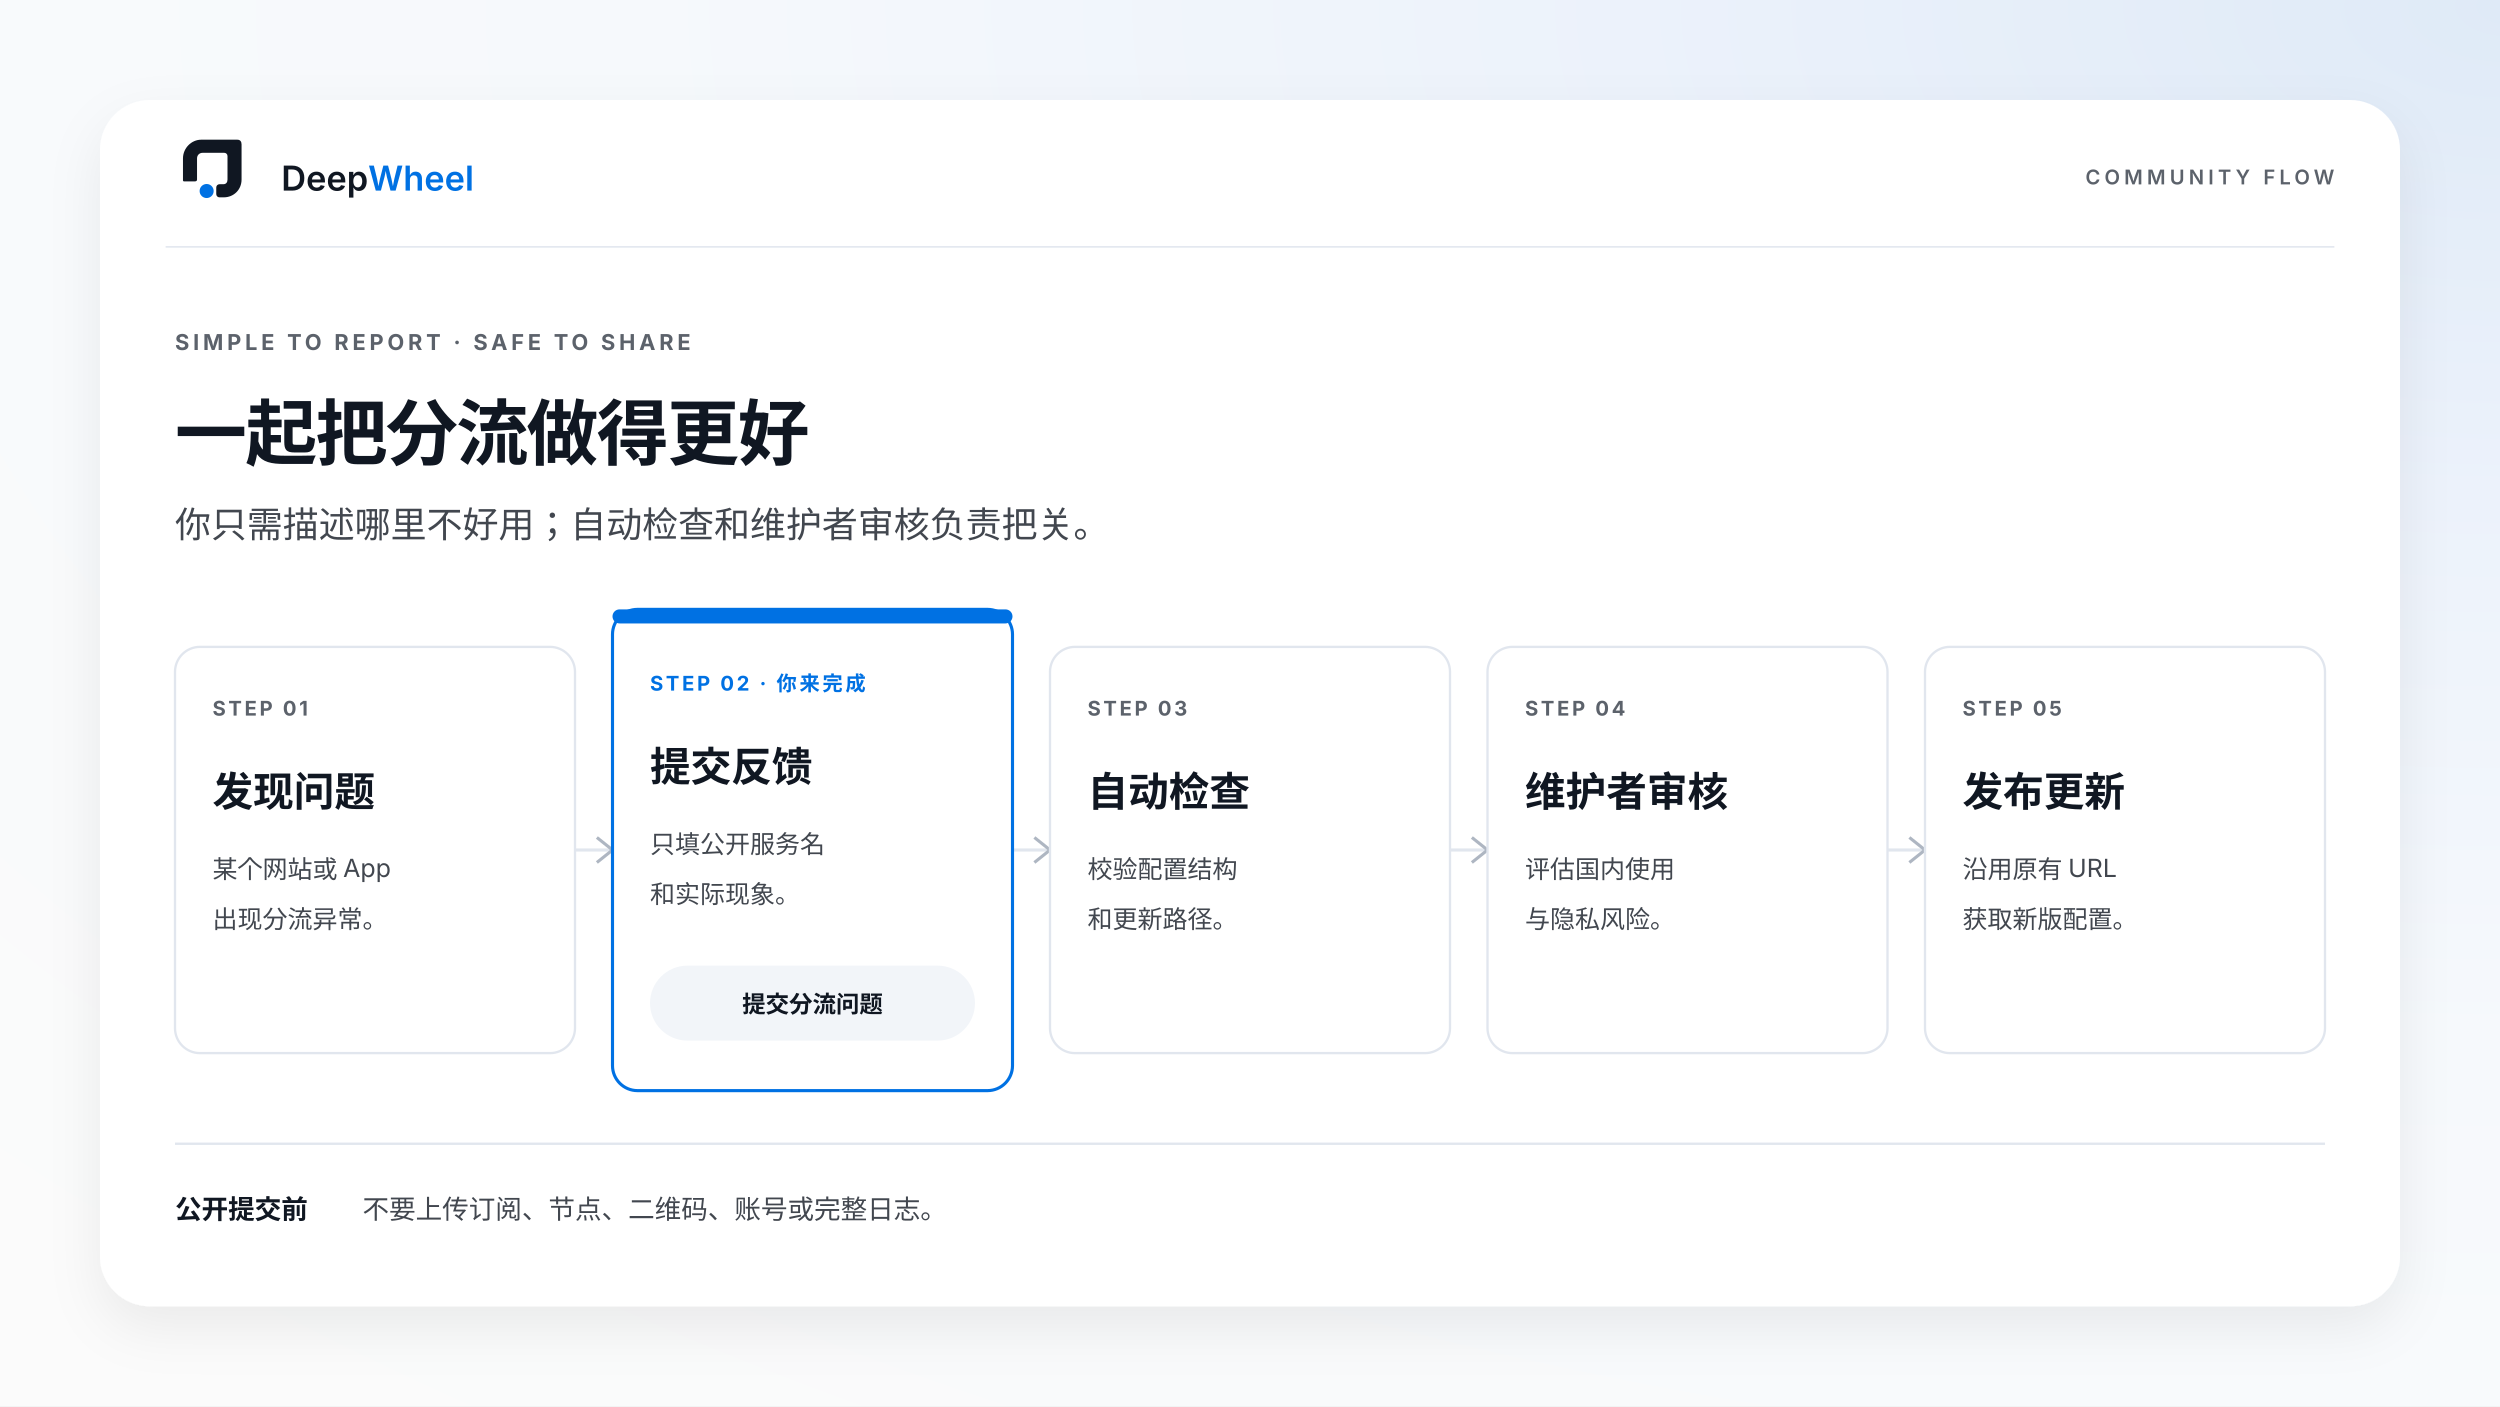
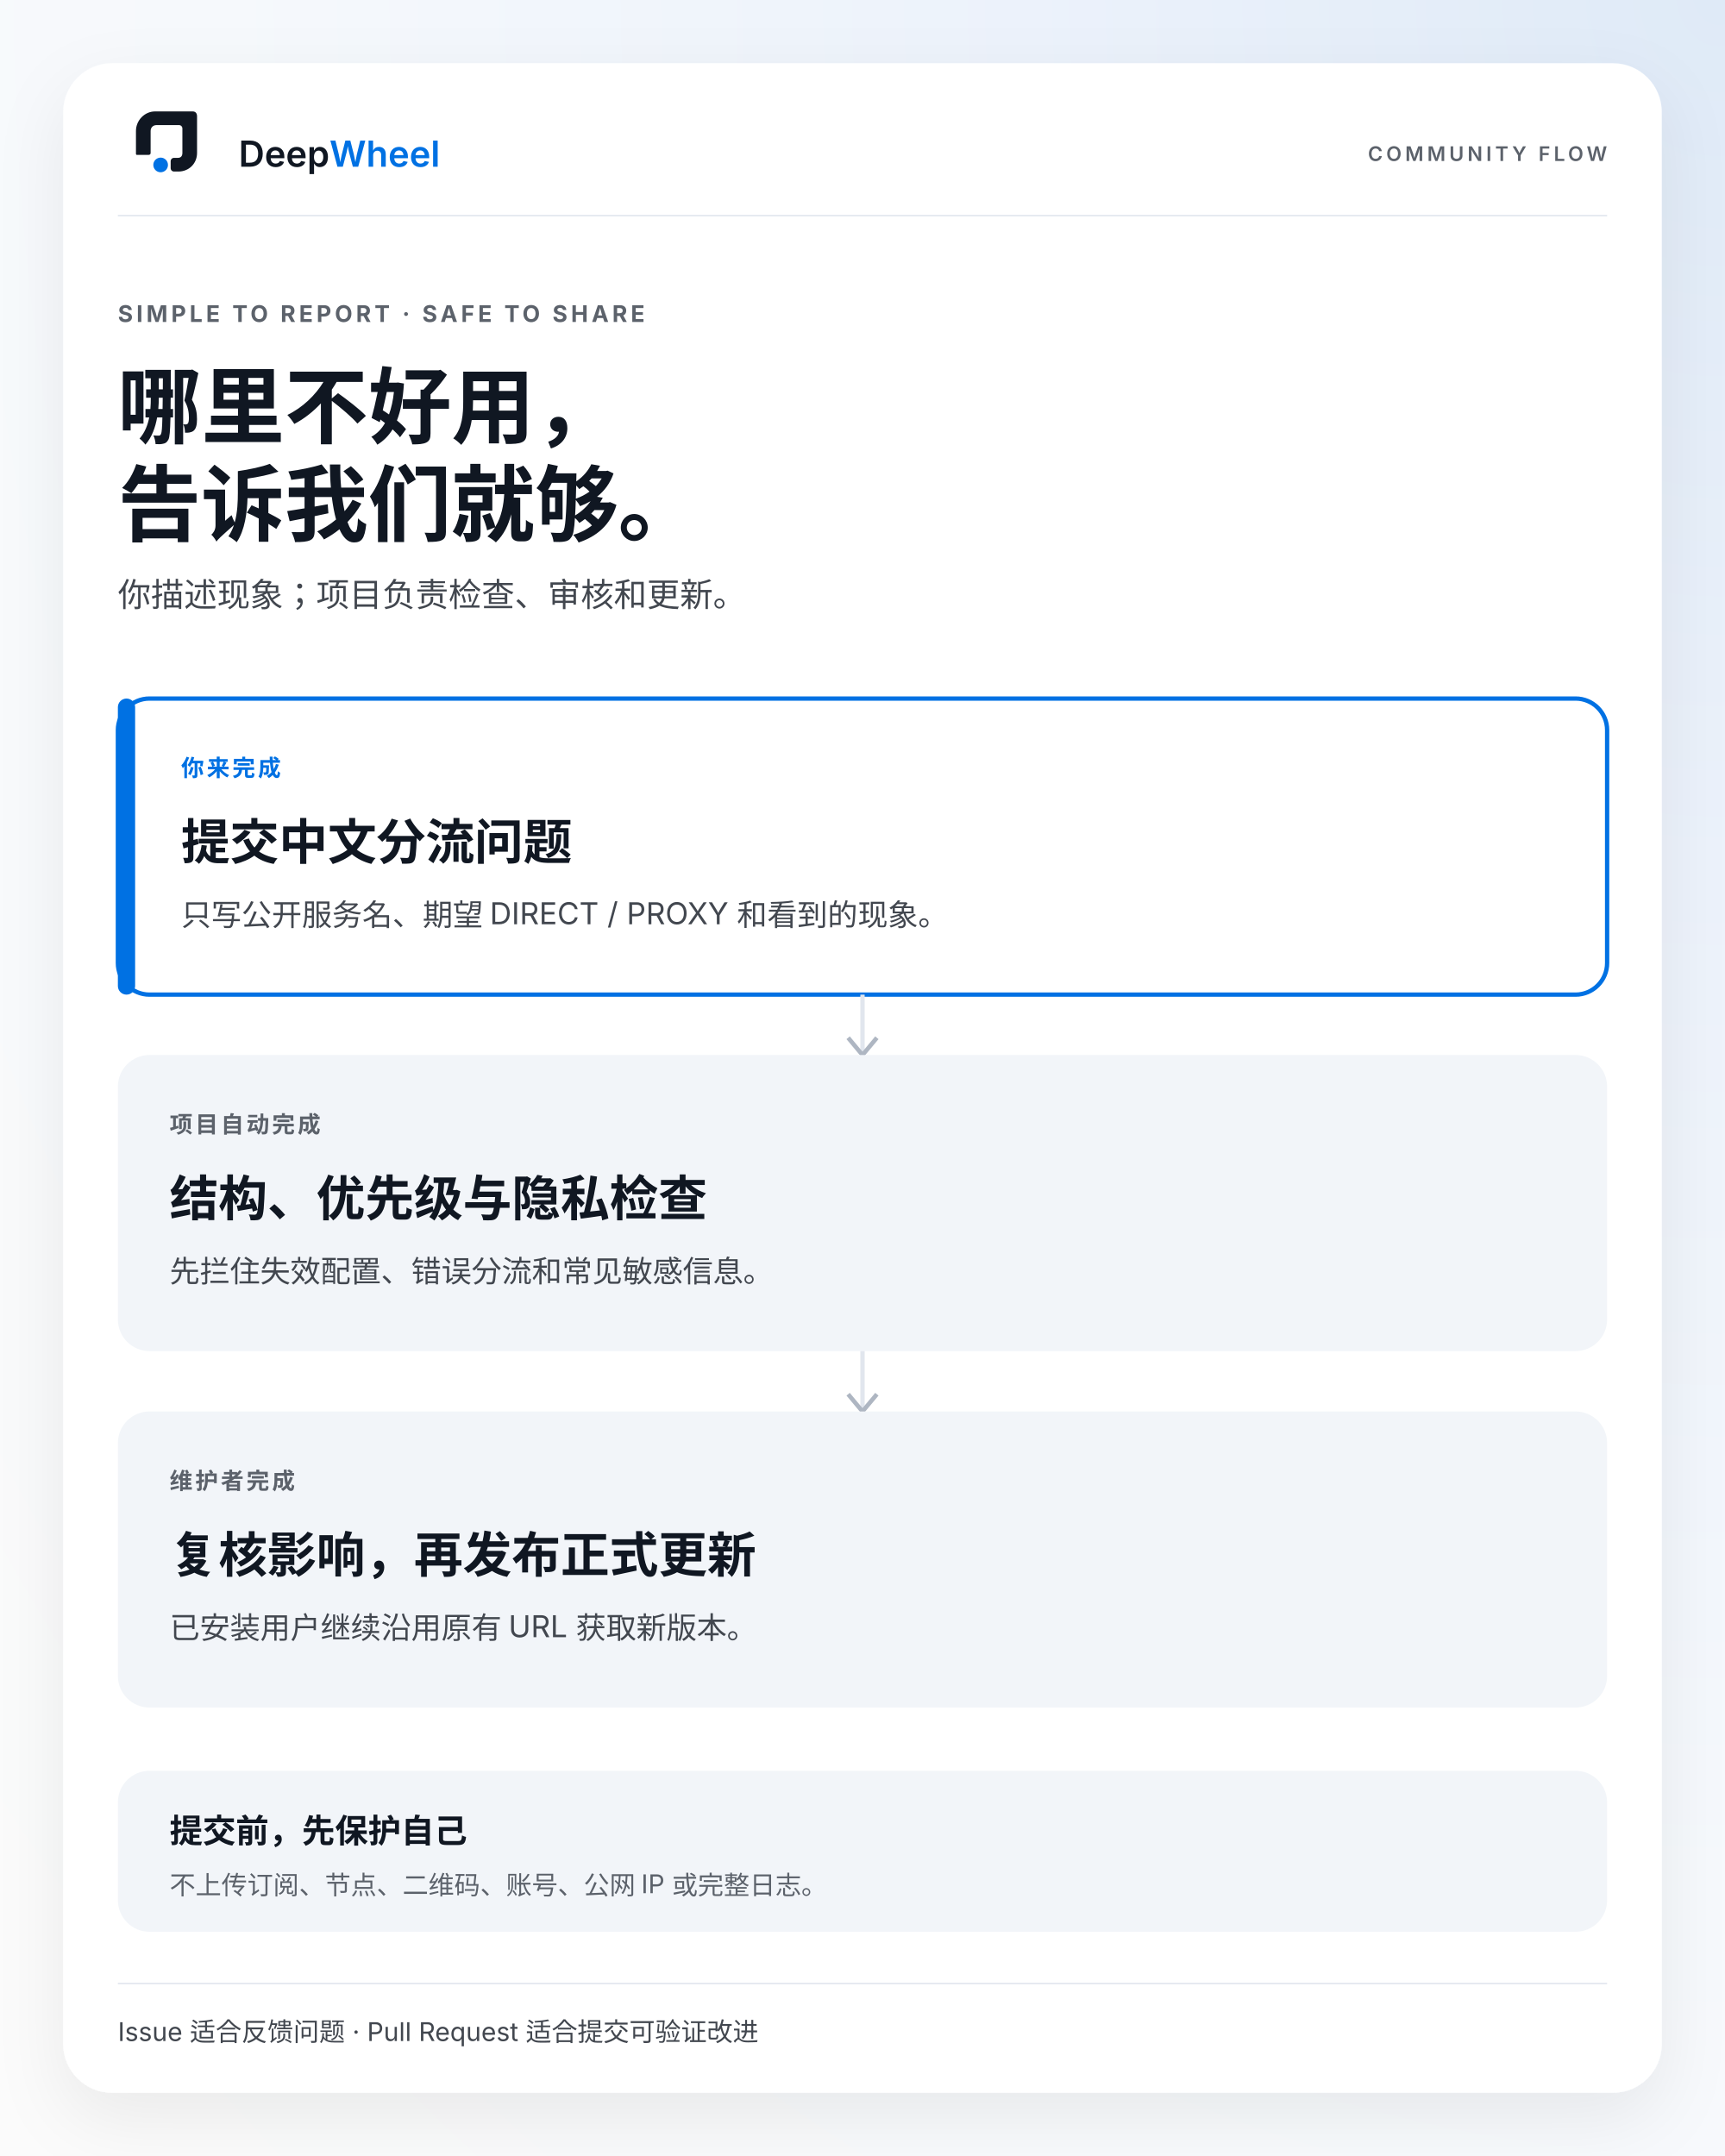
- <svg xmlns="http://www.w3.org/2000/svg" width="1600" height="900" viewBox="0 0 1600 900" role="img" aria-labelledby="title desc">
+ <svg xmlns="http://www.w3.org/2000/svg" width="1200" height="1500" viewBox="0 0 1200 1500" role="img" aria-labelledby="title desc">
  <defs>
    <radialGradient id="aura" cx="100%" cy="0%" r="135%">
      <stop offset="0%" stop-color="#DFEAF7" />
-       <stop offset="26%" stop-color="#ECF2FB" />
-       <stop offset="55%" stop-color="#F6F9FC" />
+       <stop offset="30%" stop-color="#ECF2FB" />
+       <stop offset="65%" stop-color="#F6F9FC" />
      <stop offset="100%" stop-color="#FBFBFB" />
    </radialGradient>
-     <filter id="cardShadow" x="-10%" y="-10%" width="120%" height="130%">
-       <feDropShadow dx="0" dy="2" stdDeviation="2" flood-color="#101722" flood-opacity=".04" />
-       <feDropShadow dx="0" dy="14" stdDeviation="17" flood-color="#101722" flood-opacity=".07" />
+     <filter id="shadow" x="-10%" y="-10%" width="120%" height="130%">
+       <feDropShadow dx="0" dy="3" stdDeviation="3" flood-color="#101722" flood-opacity=".04" />
+       <feDropShadow dx="0" dy="18" stdDeviation="24" flood-color="#101722" flood-opacity=".07" />
    </filter>
  </defs>
-   <rect width="1600" height="900" fill="url(#aura)" />
-   <rect x="64" y="64" width="1472" height="772" rx="32" fill="#FFFFFF" filter="url(#cardShadow)" />
-   <g transform="translate(106 81) scale(.30)">
+   <rect width="1200" height="1500" fill="url(#aura)" />
+   <rect x="44" y="44" width="1112" height="1412" rx="34" fill="#FFFFFF" filter="url(#shadow)" />
+   <g transform="translate(82 68) scale(.34)">
    <path fill="#101722" d="M37 115V68C37 46 55 28 76 28H153C159 28 162 32 162 38V113C162 135 145 151 124 151H115C111 151 108 148 108 144V130C108 126 111 123 115 123H123C129 123 132 119 132 113V63C132 59 129 56 125 56H79C72 56 67 61 67 68V113C67 116 65 117 62 117H39C38 117 37 116 37 115Z" />
    <circle cx="87.5" cy="137.5" r="14.99" fill="#0071E3" />
  </g>
-   <text x="180" y="122" font-family="'Avenir Next','Inter','PingFang SC',sans-serif" font-weight="600" font-size="22" fill="#101722">Deep<tspan fill="#0071E3">Wheel</tspan>
+   <text x="166" y="116" font-family="'Avenir Next','Inter','PingFang SC',sans-serif" font-weight="600" font-size="25" fill="#101722">Deep<tspan fill="#0071E3">Wheel</tspan>
  </text>
-   <text x="1494" y="118" text-anchor="end" font-family="'Avenir Next','Inter','PingFang SC',sans-serif" font-weight="600" font-size="13" fill="#5C626B" letter-spacing="2.6">COMMUNITY FLOW</text>
-   <line x1="106" y1="158" x2="1494" y2="158" stroke="#E1E6EE" />
-   <text x="112" y="224" font-family="'Avenir Next','Inter','PingFang SC',sans-serif" font-weight="700" font-size="14" fill="#5C626B" letter-spacing="2.4">SIMPLE TO REPORT · SAFE TO SHARE</text>
-   <text x="112" y="294" font-family="'Avenir Next','PingFang SC','Inter',sans-serif" font-weight="600" font-size="46" fill="#101722" letter-spacing="-1">一起把分流做得更好</text>
-   <text x="112" y="344" font-family="'Avenir Next','PingFang SC','Inter',sans-serif" font-weight="400" font-size="23" fill="#42474F">你只需描述哪里不好用；自动检查和维护者审核负责把关。</text>
-   <line x1="368" y1="544" x2="392" y2="544" stroke="#E1E6EE" stroke-width="2" />
-   <path d="M382 536 L392 544 L382 552" fill="none" stroke="#AEB6C2" stroke-width="2" />
-   <line x1="648" y1="544" x2="672" y2="544" stroke="#E1E6EE" stroke-width="2" />
-   <path d="M662 536 L672 544 L662 552" fill="none" stroke="#AEB6C2" stroke-width="2" />
-   <line x1="928" y1="544" x2="952" y2="544" stroke="#E1E6EE" stroke-width="2" />
-   <path d="M942 536 L952 544 L942 552" fill="none" stroke="#AEB6C2" stroke-width="2" />
-   <line x1="1208" y1="544" x2="1232" y2="544" stroke="#E1E6EE" stroke-width="2" />
-   <path d="M1222 536 L1232 544 L1222 552" fill="none" stroke="#AEB6C2" stroke-width="2" />
-   <rect x="112" y="414" width="256" height="260" rx="16" fill="#FFFFFF" stroke="#E1E6EE" stroke-width="1.5" />
-   <text x="136" y="458" font-family="'Avenir Next','Inter','PingFang SC',sans-serif" font-weight="700" font-size="13" fill="#5C626B" letter-spacing="1.7">STEP 01</text>
-   <text x="136" y="516" font-family="'Avenir Next','PingFang SC','Inter',sans-serif" font-weight="600" font-size="26" fill="#101722">发现问题</text>
-   <text x="136" y="562" font-family="'Avenir Next','PingFang SC','Inter',sans-serif" font-weight="400" font-size="16" fill="#42474F">某个网站或 App</text>
-   <text x="136" y="594" font-family="'Avenir Next','PingFang SC','Inter',sans-serif" font-weight="400" font-size="16" fill="#42474F">出现分流异常。</text>
-   <rect x="392" y="390" width="256" height="308" rx="16" fill="#FFFFFF" stroke="#0071E3" stroke-width="2" />
-   <rect x="392" y="390" width="256" height="9" rx="4.5" fill="#0071E3" />
-   <text x="416" y="442" font-family="'Avenir Next','Inter','PingFang SC',sans-serif" font-weight="700" font-size="13" fill="#0071E3" letter-spacing="1.7">STEP 02 · 你来完成</text>
-   <text x="416" y="500" font-family="'Avenir Next','PingFang SC','Inter',sans-serif" font-weight="600" font-size="26" fill="#101722">提交反馈</text>
-   <text x="416" y="546" font-family="'Avenir Next','PingFang SC','Inter',sans-serif" font-weight="400" font-size="16" fill="#42474F">只填公开服务名</text>
-   <text x="416" y="578" font-family="'Avenir Next','PingFang SC','Inter',sans-serif" font-weight="400" font-size="16" fill="#42474F">和实际现象。</text>
-   <rect x="416" y="618" width="208" height="48" rx="24" fill="#F2F5F9" />
-   <text x="520" y="648" text-anchor="middle" font-family="'Avenir Next','PingFang SC','Inter',sans-serif" font-weight="600" font-size="15" fill="#101722">提交分流问题</text>
-   <rect x="672" y="414" width="256" height="260" rx="16" fill="#FFFFFF" stroke="#E1E6EE" stroke-width="1.5" />
-   <text x="696" y="458" font-family="'Avenir Next','Inter','PingFang SC',sans-serif" font-weight="700" font-size="13" fill="#5C626B" letter-spacing="1.7">STEP 03</text>
-   <text x="696" y="516" font-family="'Avenir Next','PingFang SC','Inter',sans-serif" font-weight="600" font-size="26" fill="#101722">自动检查</text>
-   <text x="696" y="562" font-family="'Avenir Next','PingFang SC','Inter',sans-serif" font-weight="400" font-size="16" fill="#42474F">校验配置结构</text>
-   <text x="696" y="594" font-family="'Avenir Next','PingFang SC','Inter',sans-serif" font-weight="400" font-size="16" fill="#42474F">和更新路径。</text>
-   <rect x="952" y="414" width="256" height="260" rx="16" fill="#FFFFFF" stroke="#E1E6EE" stroke-width="1.5" />
-   <text x="976" y="458" font-family="'Avenir Next','Inter','PingFang SC',sans-serif" font-weight="700" font-size="13" fill="#5C626B" letter-spacing="1.7">STEP 04</text>
-   <text x="976" y="516" font-family="'Avenir Next','PingFang SC','Inter',sans-serif" font-weight="600" font-size="26" fill="#101722">维护者审核</text>
-   <text x="976" y="562" font-family="'Avenir Next','PingFang SC','Inter',sans-serif" font-weight="400" font-size="16" fill="#42474F">评估国内使用</text>
-   <text x="976" y="594" font-family="'Avenir Next','PingFang SC','Inter',sans-serif" font-weight="400" font-size="16" fill="#42474F">与隐私风险。</text>
-   <rect x="1232" y="414" width="256" height="260" rx="16" fill="#FFFFFF" stroke="#E1E6EE" stroke-width="1.5" />
-   <text x="1256" y="458" font-family="'Avenir Next','Inter','PingFang SC',sans-serif" font-weight="700" font-size="13" fill="#5C626B" letter-spacing="1.7">STEP 05</text>
-   <text x="1256" y="516" font-family="'Avenir Next','PingFang SC','Inter',sans-serif" font-weight="600" font-size="26" fill="#101722">发布更新</text>
-   <text x="1256" y="562" font-family="'Avenir Next','PingFang SC','Inter',sans-serif" font-weight="400" font-size="16" fill="#42474F">沿用原有 URL</text>
-   <text x="1256" y="594" font-family="'Avenir Next','PingFang SC','Inter',sans-serif" font-weight="400" font-size="16" fill="#42474F">获取新版配置。</text>
-   <line x1="112" y1="732" x2="1488" y2="732" stroke="#E1E6EE" stroke-width="1.5" />
-   <text x="112" y="780" font-family="'Avenir Next','PingFang SC','Inter',sans-serif" font-weight="600" font-size="17" fill="#101722">公开提交前</text>
-   <text x="232" y="780" font-family="'Avenir Next','PingFang SC','Inter',sans-serif" font-weight="400" font-size="17" fill="#42474F">不要上传订阅、节点、二维码、账号或完整日志。</text>
+   <text x="1118" y="112" text-anchor="end" font-family="'Avenir Next','Inter','PingFang SC',sans-serif" font-weight="600" font-size="14" fill="#5C626B" letter-spacing="2.4">COMMUNITY FLOW</text>
+   <line x1="82" y1="150" x2="1118" y2="150" stroke="#E1E6EE" />
+   <text x="82" y="224" font-family="'Avenir Next','Inter','PingFang SC',sans-serif" font-weight="700" font-size="16" fill="#5C626B" letter-spacing="2.4">SIMPLE TO REPORT · SAFE TO SHARE</text>
+   <text x="82" y="304" font-family="'Avenir Next','PingFang SC','Inter',sans-serif" font-weight="600" font-size="58" fill="#101722">哪里不好用，</text>
+   <text x="82" y="372" font-family="'Avenir Next','PingFang SC','Inter',sans-serif" font-weight="600" font-size="58" fill="#101722">告诉我们就够。</text>
+   <text x="82" y="422" font-family="'Avenir Next','PingFang SC','Inter',sans-serif" font-size="23" fill="#42474F">你描述现象；项目负责检查、审核和更新。</text>
+   <rect x="82" y="486" width="1036" height="206" rx="22" fill="#FFFFFF" stroke="#0071E3" stroke-width="3" />
+   <rect x="82" y="486" width="12" height="206" rx="6" fill="#0071E3" />
+   <text x="126" y="540" font-family="'Avenir Next','Inter','PingFang SC',sans-serif" font-weight="700" font-size="16" fill="#0071E3" letter-spacing="1.8">你来完成</text>
+   <text x="126" y="598" font-family="'Avenir Next','PingFang SC','Inter',sans-serif" font-weight="600" font-size="34" fill="#101722">提交中文分流问题</text>
+   <text x="126" y="644" font-family="'Avenir Next','PingFang SC','Inter',sans-serif" font-size="21" fill="#42474F">只写公开服务名、期望 DIRECT / PROXY 和看到的现象。</text>
+   <line x1="600" y1="692" x2="600" y2="732" stroke="#E1E6EE" stroke-width="3" />
+   <path d="M590 722 L600 734 L610 722" fill="none" stroke="#AEB6C2" stroke-width="3" />
+   <rect x="82" y="734" width="1036" height="206" rx="22" fill="#F2F5F9" />
+   <text x="118" y="788" font-family="'Avenir Next','Inter','PingFang SC',sans-serif" font-weight="700" font-size="16" fill="#5C626B" letter-spacing="1.8">项目自动完成</text>
+   <text x="118" y="846" font-family="'Avenir Next','PingFang SC','Inter',sans-serif" font-weight="600" font-size="34" fill="#101722">结构、优先级与隐私检查</text>
+   <text x="118" y="892" font-family="'Avenir Next','PingFang SC','Inter',sans-serif" font-size="21" fill="#42474F">先拦住失效配置、错误分流和常见敏感信息。</text>
+   <line x1="600" y1="940" x2="600" y2="980" stroke="#E1E6EE" stroke-width="3" />
+   <path d="M590 970 L600 982 L610 970" fill="none" stroke="#AEB6C2" stroke-width="3" />
+   <rect x="82" y="982" width="1036" height="206" rx="22" fill="#F2F5F9" />
+   <text x="118" y="1036" font-family="'Avenir Next','Inter','PingFang SC',sans-serif" font-weight="700" font-size="16" fill="#5C626B" letter-spacing="1.8">维护者完成</text>
+   <text x="118" y="1094" font-family="'Avenir Next','PingFang SC','Inter',sans-serif" font-weight="600" font-size="34" fill="#101722">复核影响，再发布正式更新</text>
+   <text x="118" y="1140" font-family="'Avenir Next','PingFang SC','Inter',sans-serif" font-size="21" fill="#42474F">已安装用户继续沿用原有 URL 获取新版本。</text>
+   <rect x="82" y="1232" width="1036" height="112" rx="22" fill="#F2F5F9" />
+   <text x="118" y="1282" font-family="'Avenir Next','PingFang SC','Inter',sans-serif" font-weight="600" font-size="23" fill="#101722">提交前，先保护自己</text>
+   <text x="118" y="1318" font-family="'Avenir Next','PingFang SC','Inter',sans-serif" font-size="18" fill="#5C626B">不上传订阅、节点、二维码、账号、公网 IP 或完整日志。</text>
+   <line x1="82" y1="1380" x2="1118" y2="1380" stroke="#E1E6EE" />
+   <text x="82" y="1420" font-family="'Avenir Next','PingFang SC','Inter',sans-serif" font-size="18" fill="#42474F">Issue 适合反馈问题 · Pull Request 适合提交可验证改进</text>
</svg>
